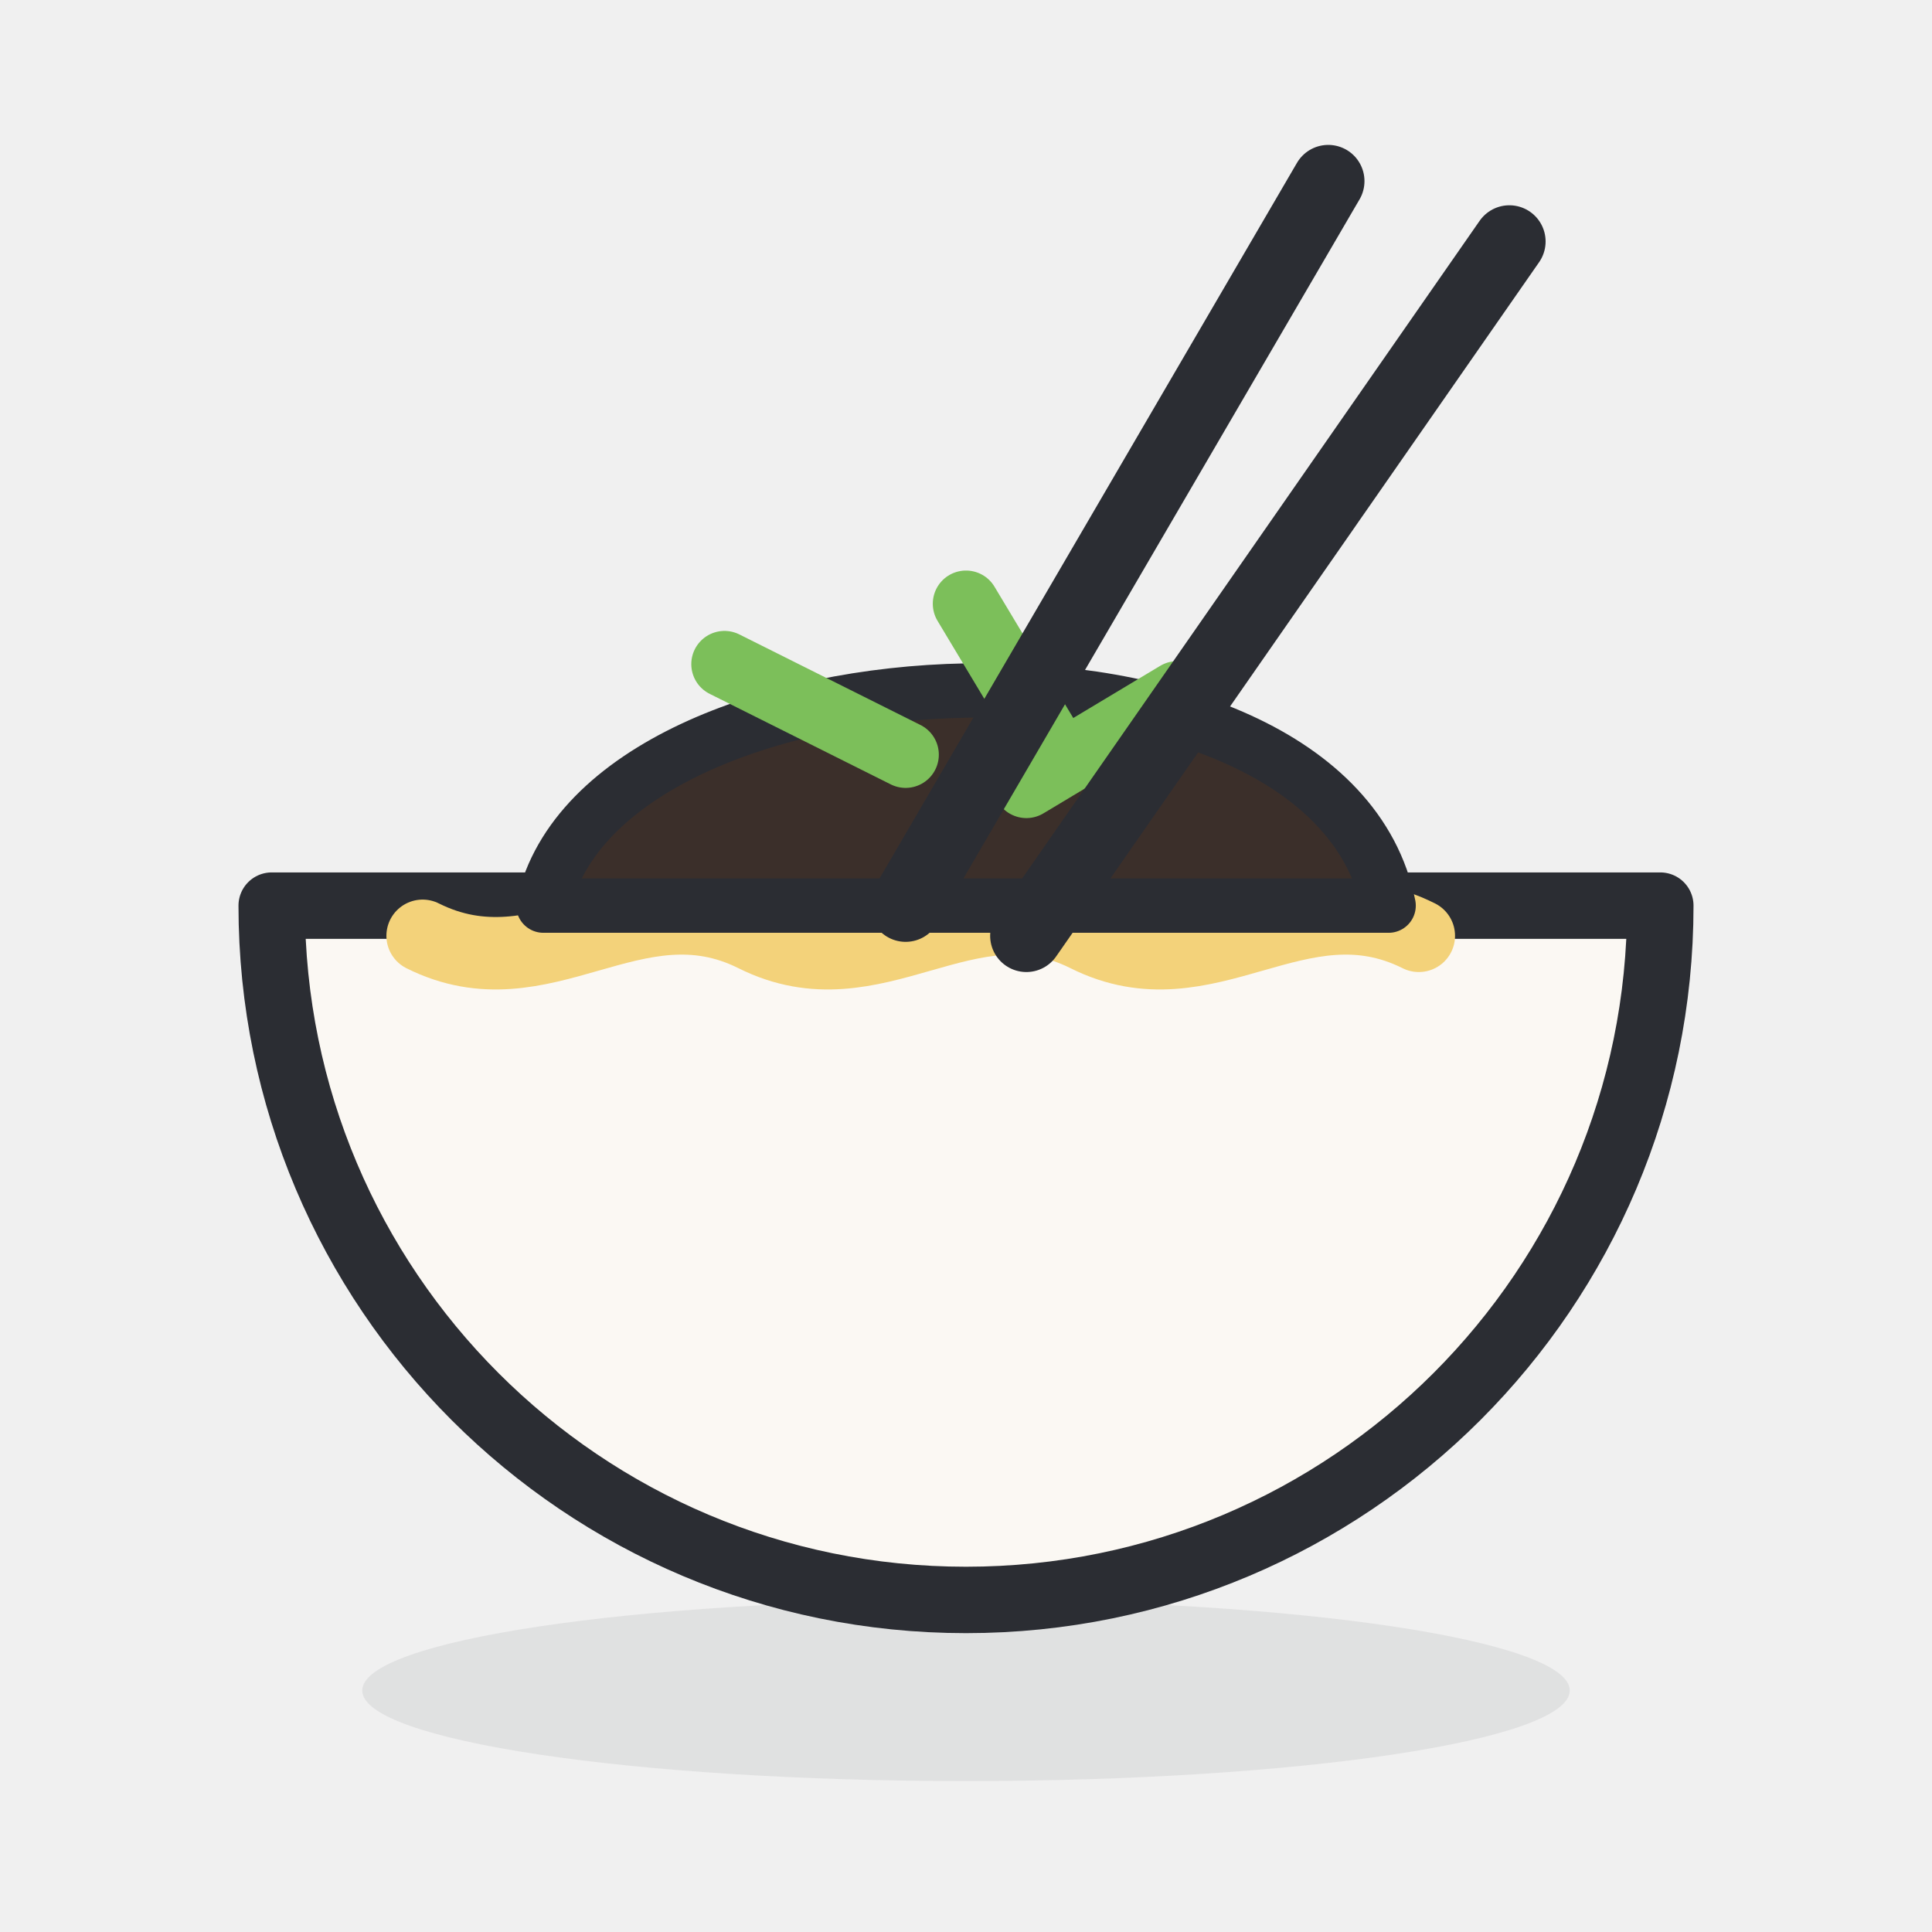
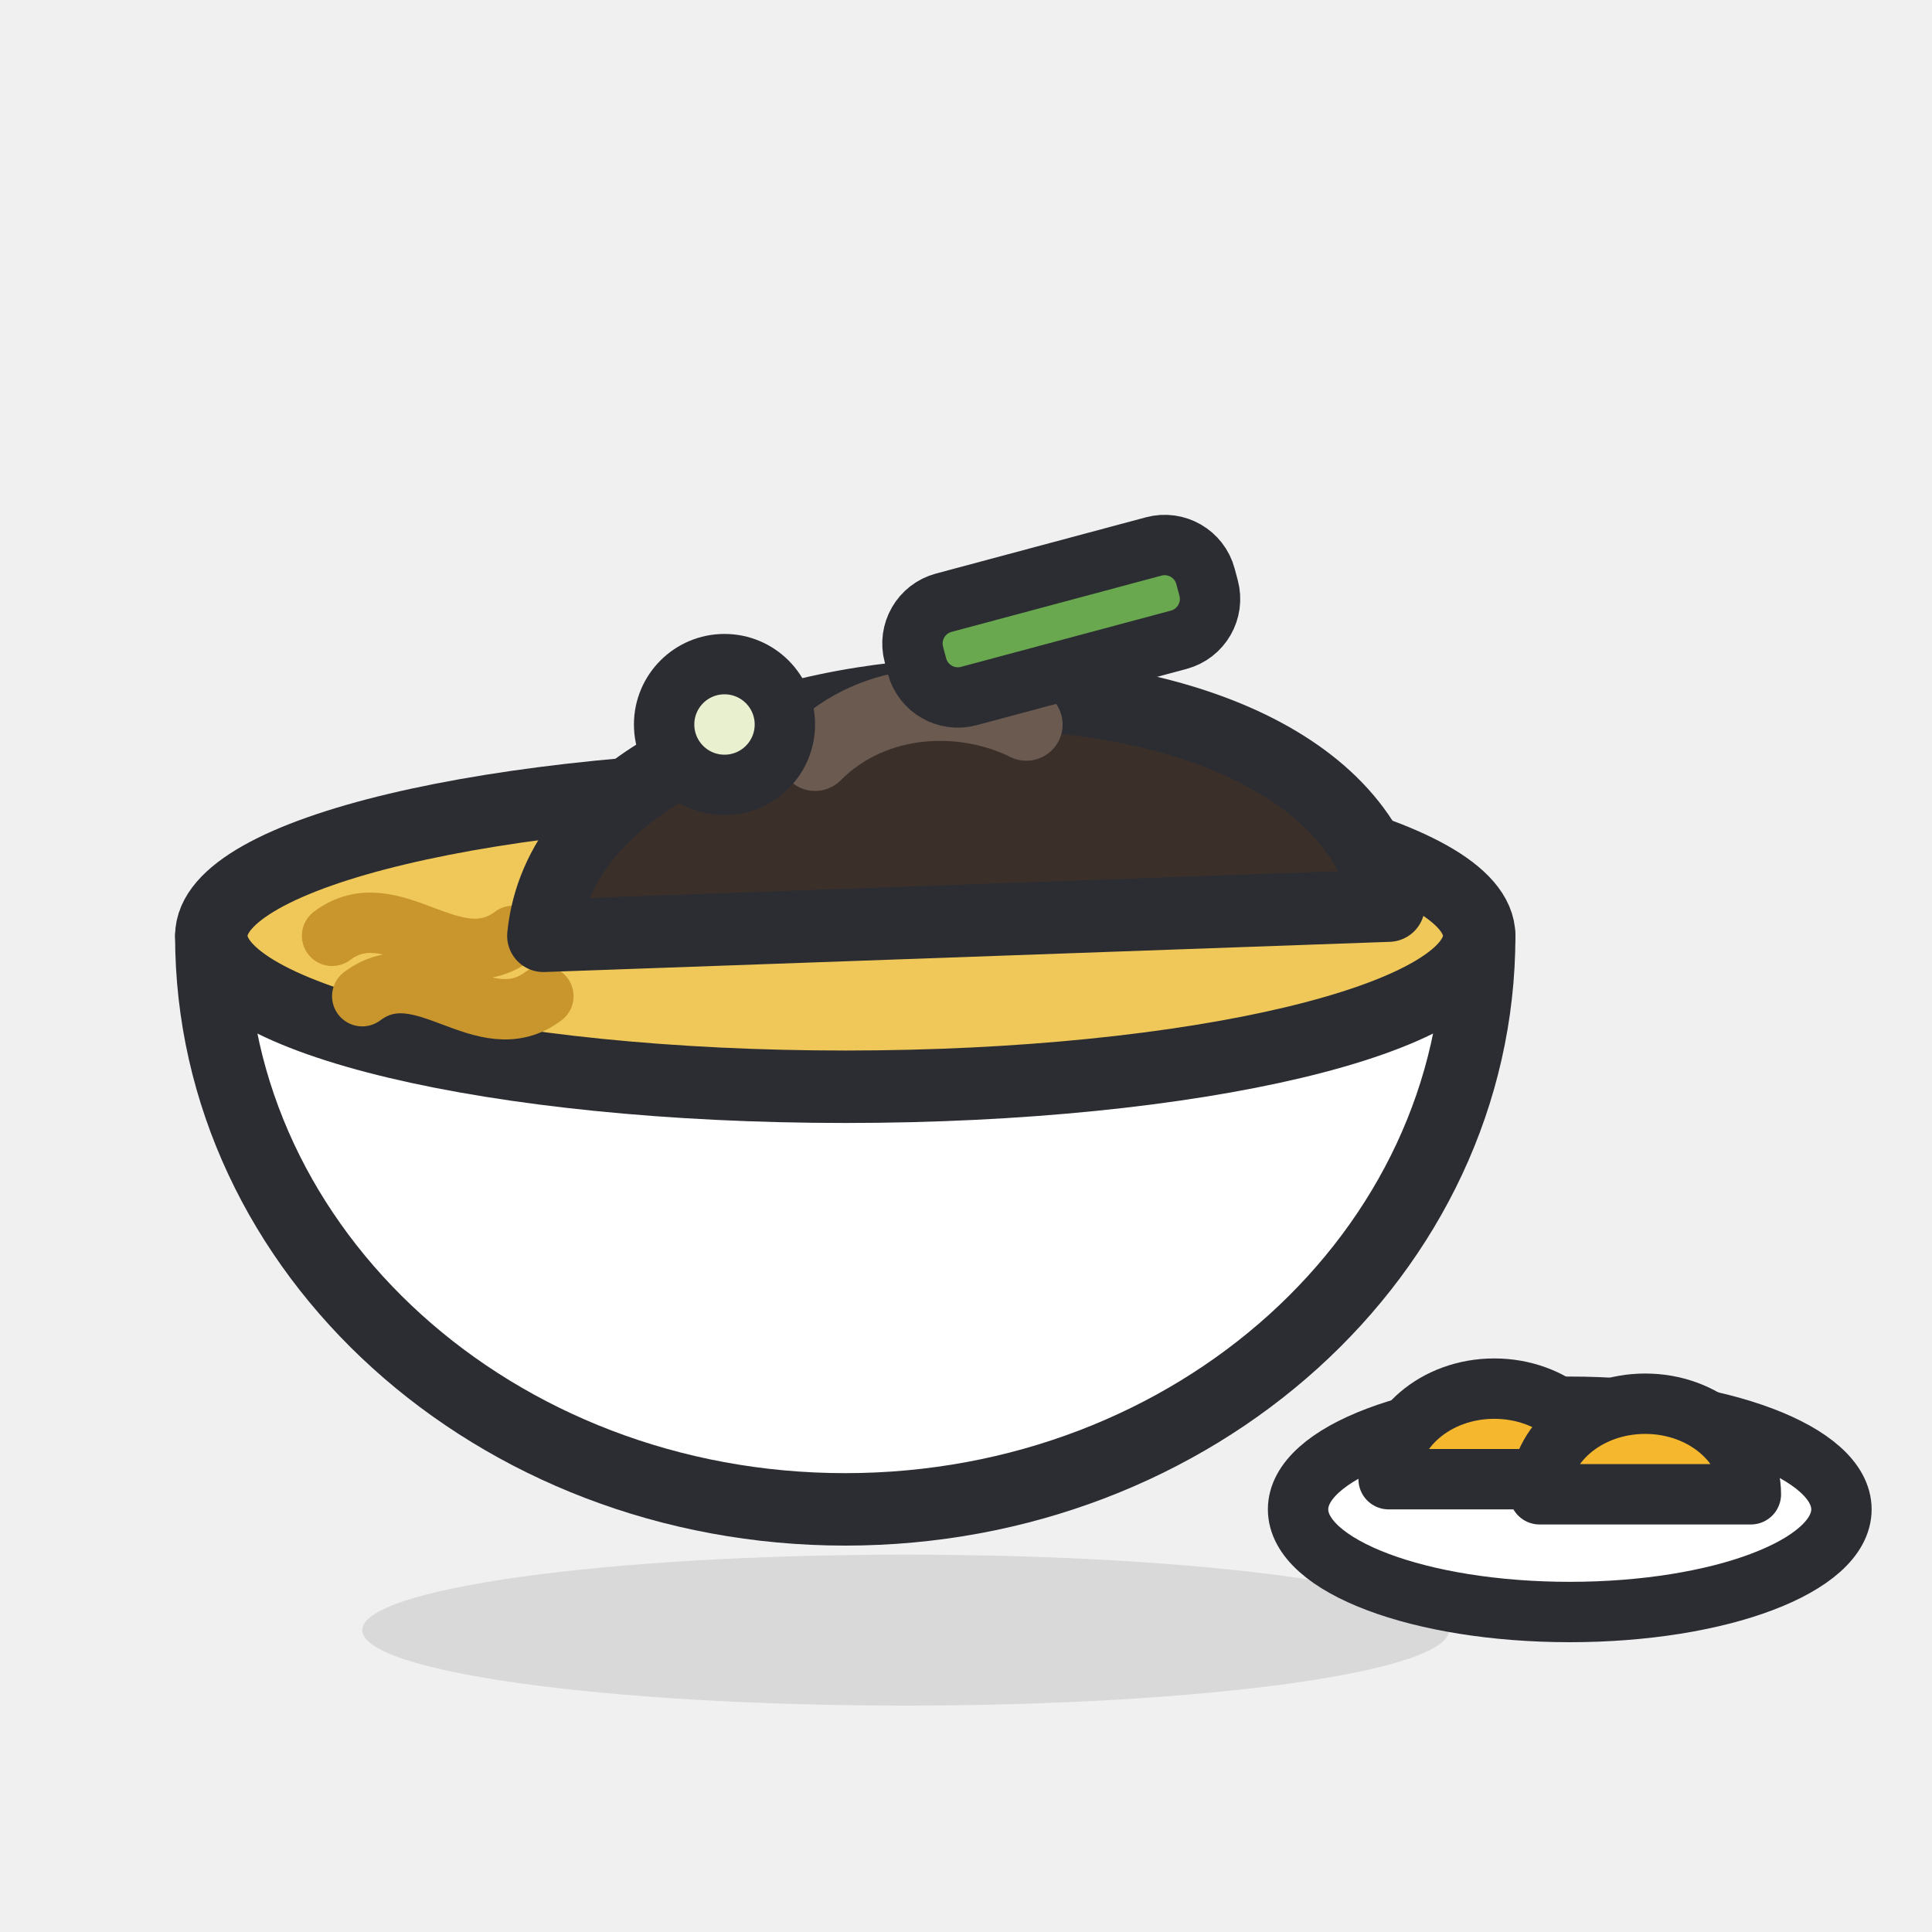
<svg xmlns="http://www.w3.org/2000/svg" viewBox="0 0 64 64">
-   <ellipse cx="32" cy="56" rx="20" ry="3" fill="#2b2d33" opacity=".08" />
-   <g fill="#fbf8f3" stroke="#2b2d33" stroke-width="2.2" stroke-linejoin="round" stroke-linecap="round">
-     <path d="M9 30h46a23 23 0 0 1-46 0z" />
+   <ellipse cx="30" cy="54" rx="18" ry="2.5" fill="#2b2d33" opacity=".12" />
+   <g fill="#ffffff" stroke="#2b2d33" stroke-width="2.4" stroke-linejoin="round" stroke-linecap="round">
+     <path d="M7.0 31h42a21.0 19 0 0 1-42 0z" />
  </g>
-   <g fill="none" stroke="#f3d27a" stroke-width="2.4" stroke-linecap="round" stroke-linejoin="round">
-     <path d="M14 31c4 2 7-2 11 0s7-2 11 0 7-2 11 0" />
+   <g fill="#f0c85a" stroke="#2b2d33" stroke-width="2.4" stroke-linejoin="round" stroke-linecap="round">
+     <ellipse cx="28" cy="31" rx="21" ry="5" />
  </g>
-   <g fill="#3b2f2a" stroke="#2b2d33" stroke-width="1.8" stroke-linejoin="round" stroke-linecap="round">
-     <path d="M18 30c2-9 26-10 28 0z" />
+   <g fill="none" stroke="#c9962e" stroke-width="2" stroke-linecap="round" stroke-linejoin="round">
+     <path d="M11 31c2-1.5 4 1.5 6 0M12 33c2-1.5 4 1.5 6 0" />
  </g>
-   <g fill="none" stroke="#7cbf5a" stroke-width="2.2" stroke-linecap="round" stroke-linejoin="round">
-     <path d="M24 22l6 3M32 20l3 5M39 23l-5 3" />
+   <g fill="#3b2f2a" stroke="#2b2d33" stroke-width="2.4" stroke-linejoin="round" stroke-linecap="round">
+     <path d="M18 31c1-10 26-11 28-1z" />
  </g>
-   <g fill="none" stroke="#2b2d33" stroke-width="2.4" stroke-linecap="round" stroke-linejoin="round">
-     <path d="M44 6L30 30M50 8L34 31" />
+   <g fill="none" stroke="#6b5a50" stroke-width="2.4" stroke-linecap="round" stroke-linejoin="round">
+     <path d="M27 25c2-2 5-2 7-1" />
+   </g>
+   <g fill="#6aa84f" stroke="#2b2d33" stroke-width="2.0" stroke-linejoin="round" stroke-linecap="round">
+     <rect x="30" y="19" width="10" height="3.2" rx="1.4" transform="rotate(-15 35 20)" />
+   </g>
+   <g fill="#e8f0d0" stroke="#2b2d33" stroke-width="2.0" stroke-linejoin="round" stroke-linecap="round">
+     <circle cx="24" cy="24" r="2" />
+   </g>
+   <g fill="#ffffff" stroke="#2b2d33" stroke-width="2.0" stroke-linejoin="round" stroke-linecap="round">
+     <ellipse cx="52" cy="50" rx="9" ry="3.4" />
+   </g>
+   <g fill="#f5b72e" stroke="#2b2d33" stroke-width="2.0" stroke-linejoin="round" stroke-linecap="round">
+     <path d="M46 49a3.5 3 0 0 1 7 0z" />
+     <path d="M51 49.5a3.5 3 0 0 1 7 0z" />
  </g>
</svg>
